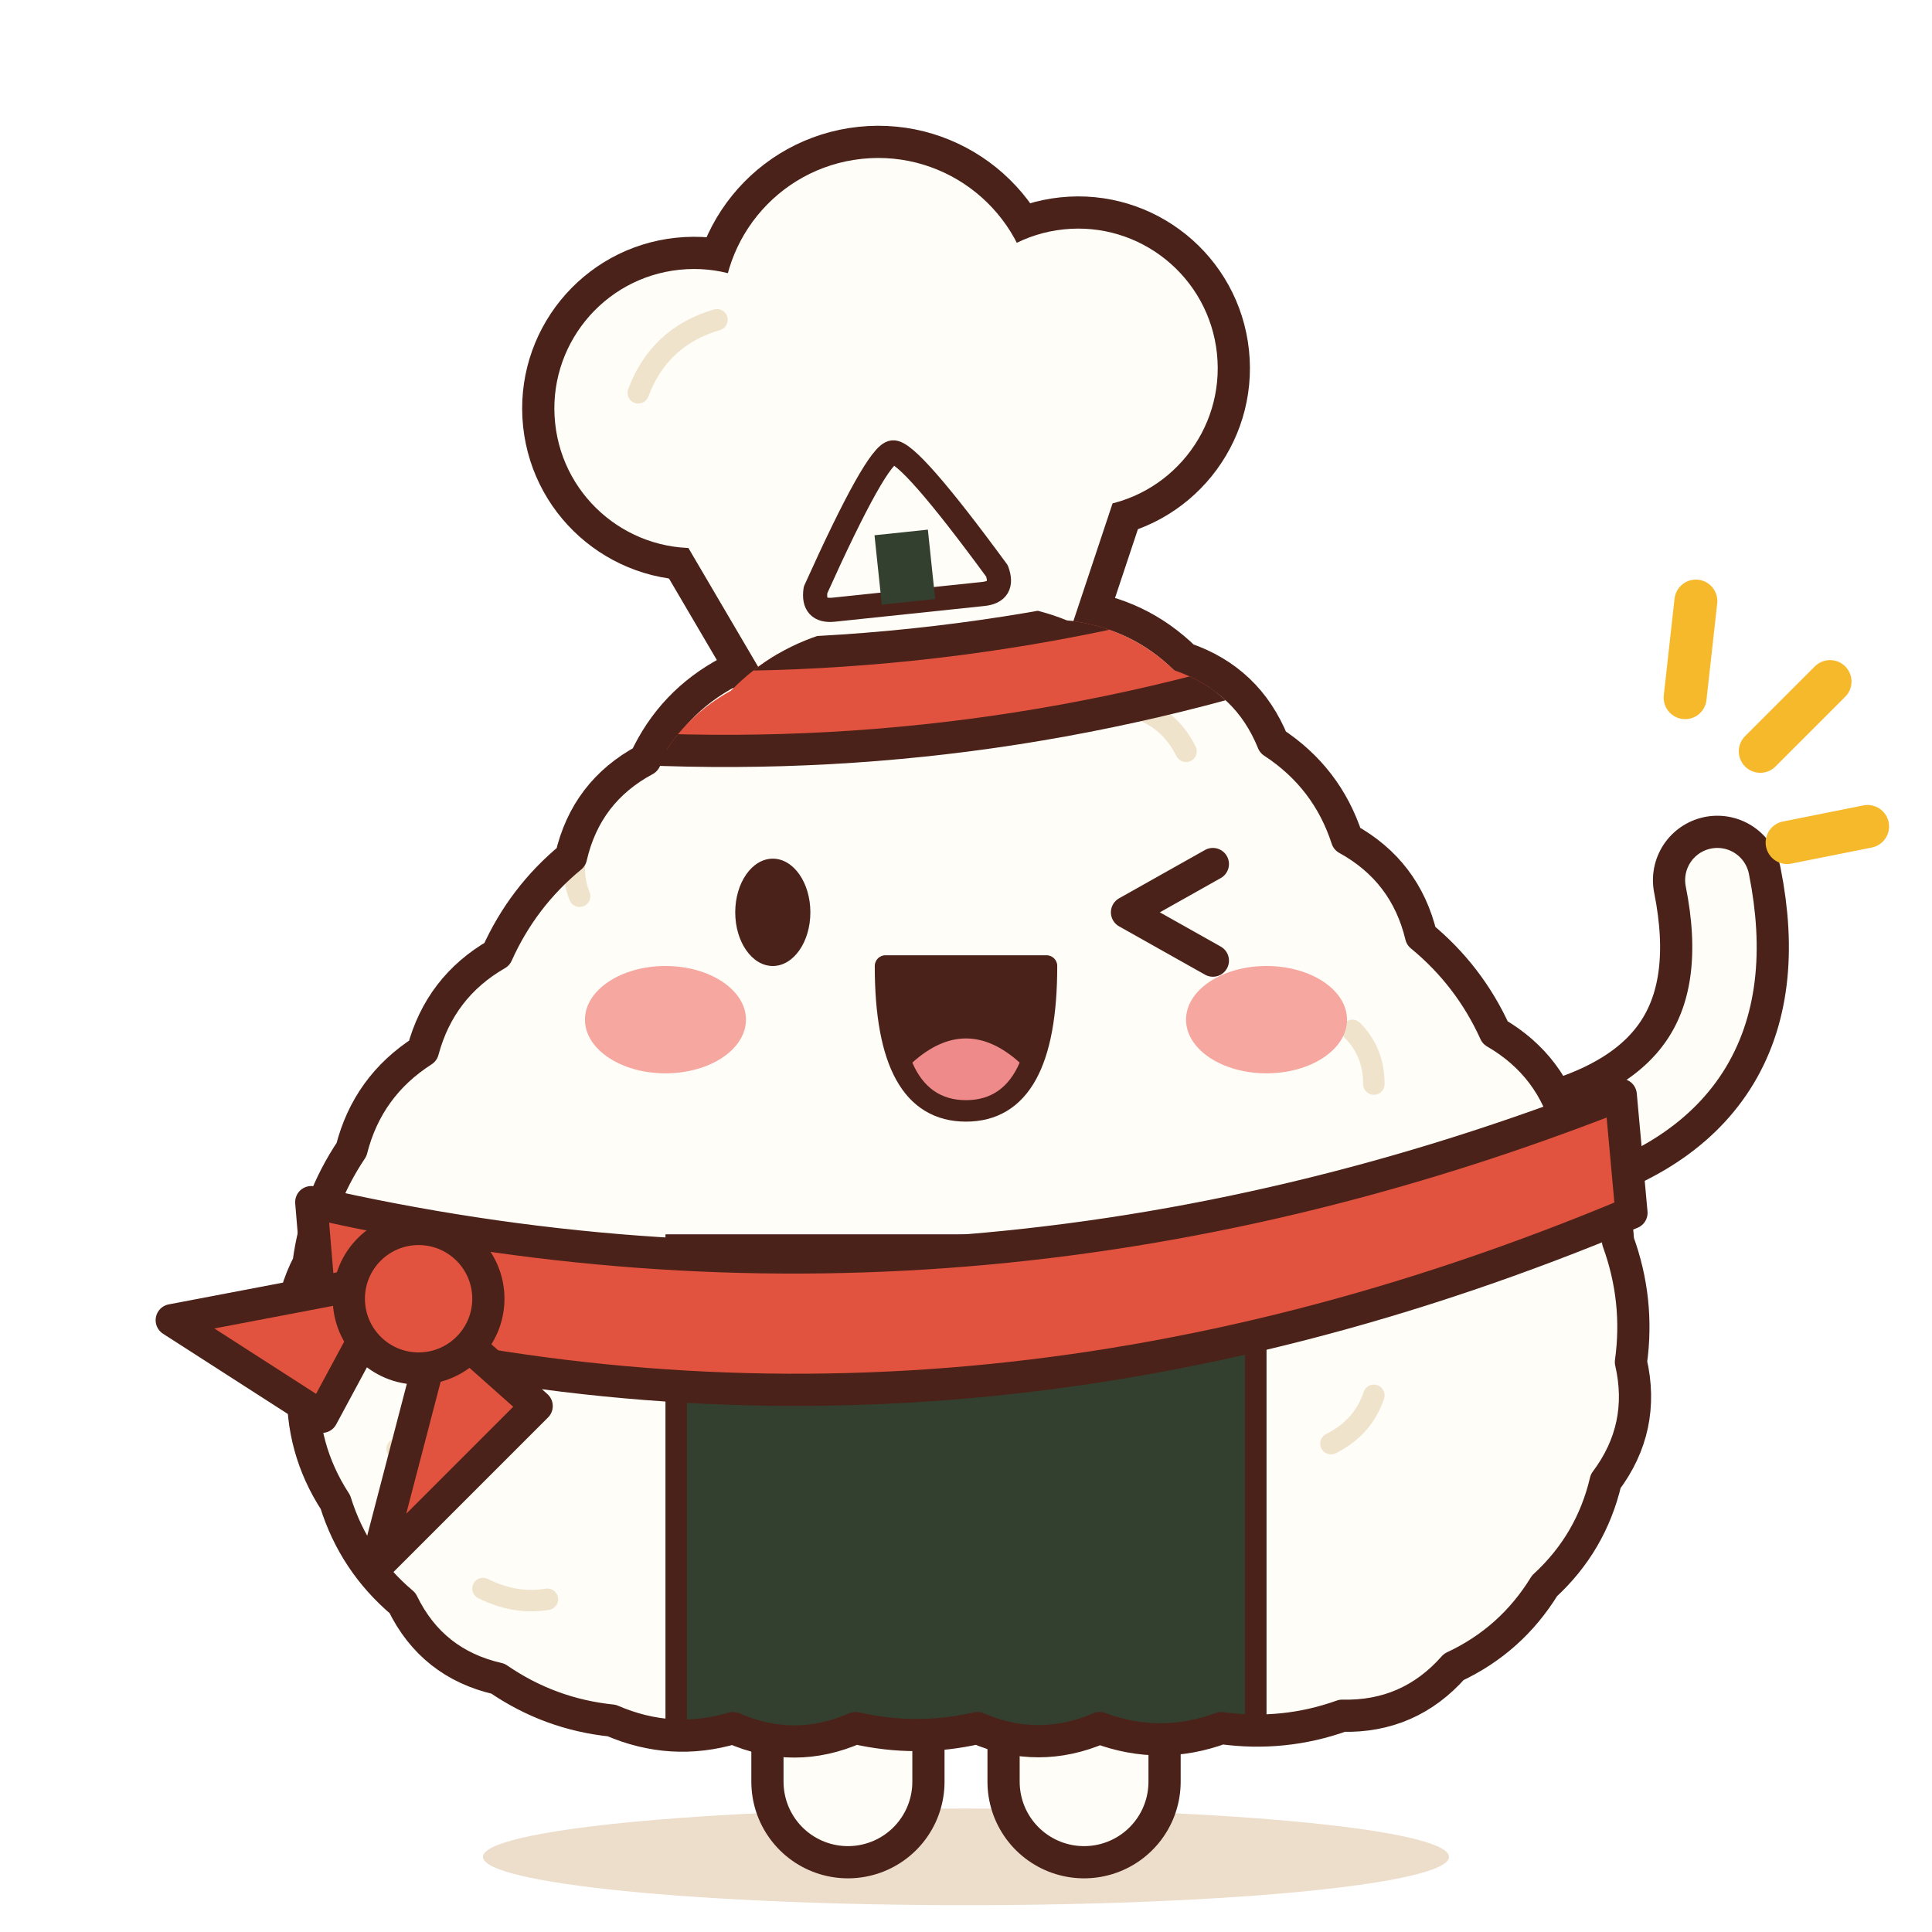
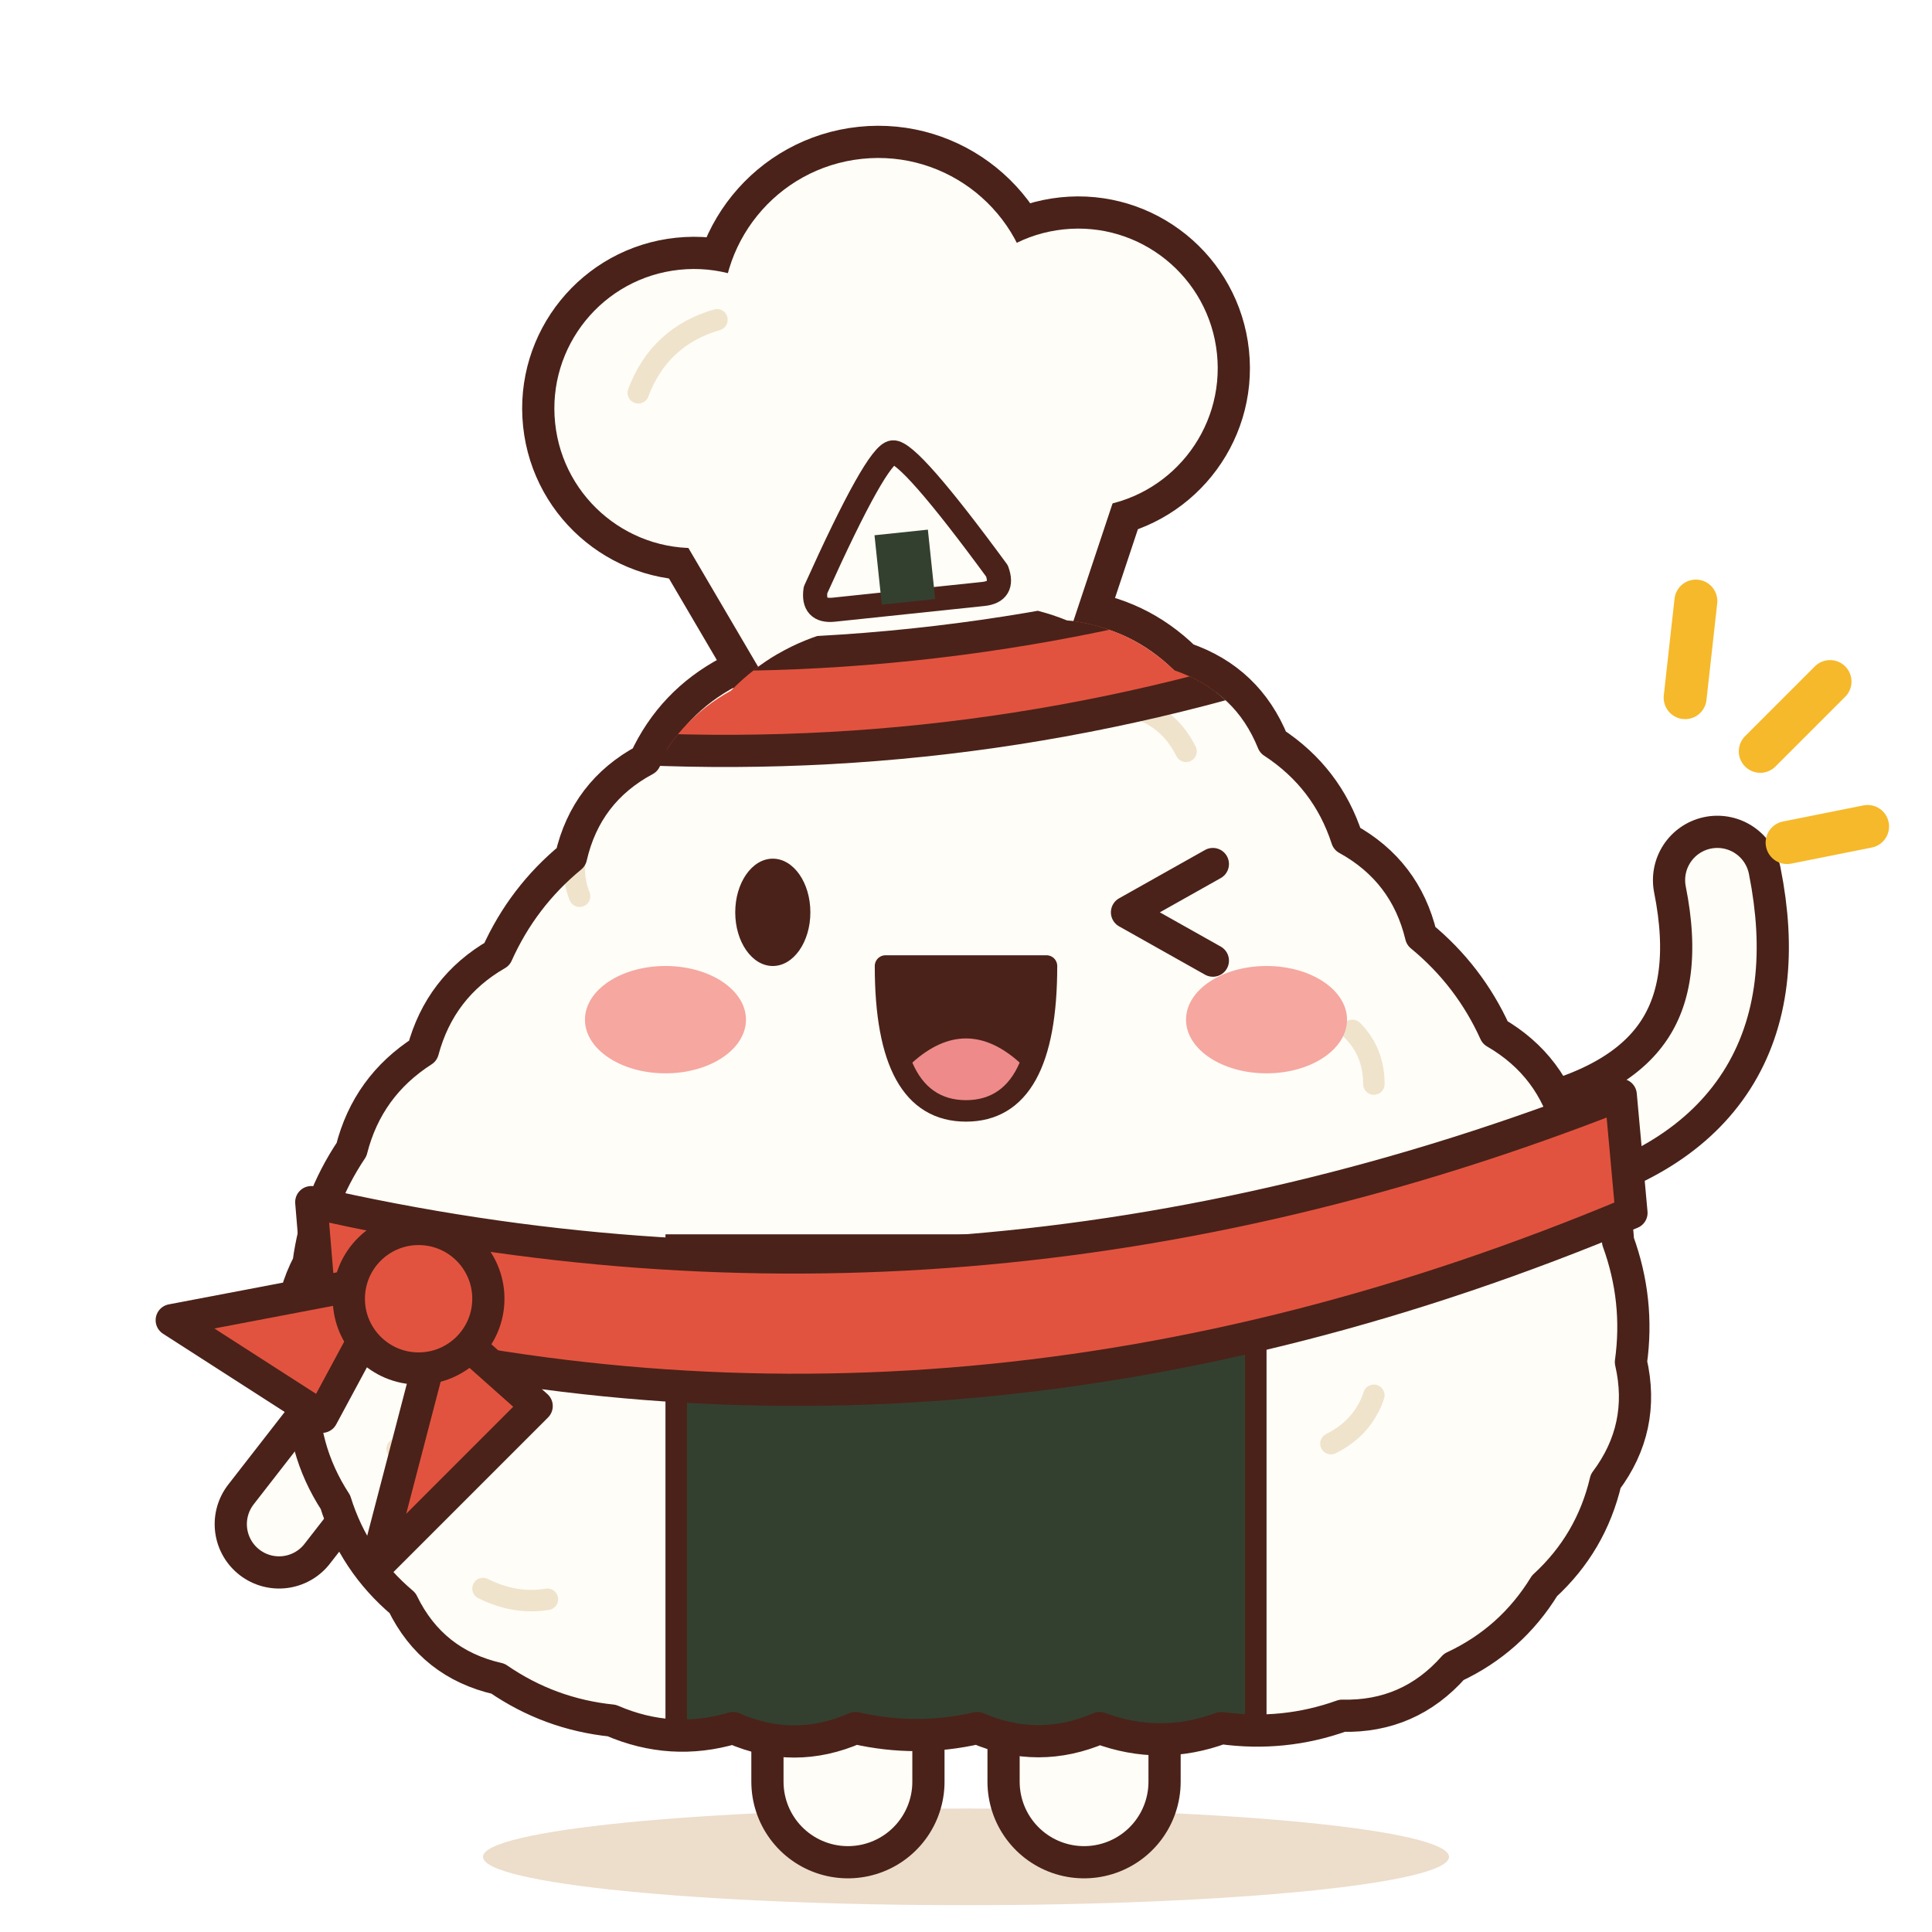
<svg xmlns="http://www.w3.org/2000/svg" viewBox="-30 0 360 360" width="360" height="360">
-   <defs>
-     <clipPath id="bodyClip">
-       <path d="M207.2 138.3 Q217.3 144.9 221.0 156.3 Q231.9 162.3 234.8 174.4 Q243.8 181.8 248.6 192.4 Q259.3 198.6 262.3 210.6 Q270.8 219.2 271.5 231.3 Q275.5 242.3 273.9 253.8 Q276.7 266.0 269.2 276.0 Q266.5 287.5 257.8 295.5 Q251.6 305.6 240.9 310.6 Q232.6 320.0 220.1 319.7 Q209.2 323.6 197.6 322.0 Q186.2 326.2 174.9 322.0 Q163.5 326.9 152.1 322.0 Q140.8 324.6 129.4 322.0 Q118.0 327.0 106.6 322.0 Q95.1 325.4 84.0 320.6 Q72.4 319.4 62.8 312.8 Q50.5 310.0 45.0 298.7 Q36.0 291.1 32.5 279.9 Q26.0 269.9 26.5 258.0 Q21.7 246.5 27.5 235.4 Q29.0 223.9 35.5 214.2 Q38.5 202.4 48.8 195.8 Q52.0 183.9 62.6 177.8 Q67.4 167.1 76.4 159.7 Q79.2 147.5 90.2 141.6 Q95.2 130.8 105.8 125.2 Q114.2 117.0 125.6 114.2 Q135.8 106.8 147.9 110.0 Q159.5 108.4 170.3 112.9 Q182.2 114.3 190.8 122.7 Q202.5 126.7 207.2 138.3Z" />
-     </clipPath>
-   </defs>
  <ellipse cx="150" cy="346" rx="90" ry="9" fill="#E8D4BE" opacity="0.8" />
  <path d="M128 314 L128 332" stroke="#4A2219" stroke-width="36" stroke-linecap="round" fill="none" />
-   <path d="M128 314 L128 332" stroke="#FFFDF7" stroke-width="24" stroke-linecap="round" fill="none" />
+   <path class="rice" d="M128 314 L128 332" stroke="#FFFDF7" stroke-width="24" stroke-linecap="round" fill="none" />
  <path d="M172 314 L172 332" stroke="#4A2219" stroke-width="36" stroke-linecap="round" fill="none" />
-   <path d="M172 314 L172 332" stroke="#FFFDF7" stroke-width="24" stroke-linecap="round" fill="none" />
+   <path class="rice" d="M172 314 L172 332" stroke="#FFFDF7" stroke-width="24" stroke-linecap="round" fill="none" />
+   <path d="M36 266 L22 284" stroke="#4A2219" stroke-width="24" stroke-linecap="round" fill="none" />
+   <path class="rice" d="M36 266 L22 284" stroke="#FFFDF7" stroke-width="12" stroke-linecap="round" fill="none" />
  <path d="M258 214 Q298 204 290 164" stroke="#4A2219" stroke-width="24" stroke-linecap="round" fill="none" />
-   <path d="M258 214 Q298 204 290 164" stroke="#FFFDF7" stroke-width="12" stroke-linecap="round" fill="none" />
-   <path d="M207.2 138.3 Q217.3 144.9 221.0 156.3 Q231.9 162.3 234.8 174.4 Q243.8 181.8 248.6 192.4 Q259.3 198.6 262.3 210.6 Q270.8 219.2 271.5 231.3 Q275.5 242.3 273.9 253.8 Q276.7 266.0 269.2 276.0 Q266.5 287.5 257.8 295.5 Q251.6 305.6 240.9 310.6 Q232.6 320.0 220.1 319.7 Q209.2 323.6 197.6 322.0 Q186.2 326.2 174.9 322.0 Q163.5 326.9 152.1 322.0 Q140.8 324.6 129.4 322.0 Q118.0 327.0 106.6 322.0 Q95.1 325.4 84.0 320.6 Q72.4 319.4 62.8 312.8 Q50.5 310.0 45.0 298.7 Q36.0 291.1 32.5 279.9 Q26.0 269.9 26.5 258.0 Q21.7 246.5 27.5 235.4 Q29.0 223.9 35.5 214.2 Q38.5 202.4 48.8 195.8 Q52.0 183.9 62.6 177.8 Q67.4 167.1 76.4 159.7 Q79.2 147.5 90.2 141.6 Q95.2 130.8 105.8 125.2 Q114.2 117.0 125.6 114.2 Q135.8 106.8 147.9 110.0 Q159.5 108.4 170.3 112.9 Q182.2 114.3 190.8 122.7 Q202.5 126.7 207.2 138.3Z" fill="#FFFDF7" />
-   <g clip-path="url(#bodyClip)">
-     <path d="M182 132 q6 2 9 8" fill="none" stroke="#EFE3CC" stroke-width="4" stroke-linecap="round" />
-     <path d="M78 156 q-2 6 0 11" fill="none" stroke="#EFE3CC" stroke-width="4" stroke-linecap="round" />
-     <path d="M222 192 q4 4 4 10" fill="none" stroke="#EFE3CC" stroke-width="4" stroke-linecap="round" />
-     <path d="M44 270 q6 4 12 3" fill="none" stroke="#EFE3CC" stroke-width="4" stroke-linecap="round" />
-     <path d="M226 260 q-2 6 -8 9" fill="none" stroke="#EFE3CC" stroke-width="4" stroke-linecap="round" />
-     <path d="M60 296 q6 3 12 2" fill="none" stroke="#EFE3CC" stroke-width="4" stroke-linecap="round" />
-     <rect x="96" y="232" width="108" height="114" fill="#34402F" stroke="#4A2219" stroke-width="4" />
-   </g>
+   <path class="rice" d="M258 214 Q298 204 290 164" stroke="#FFFDF7" stroke-width="12" stroke-linecap="round" fill="none" />
+   <path class="rice" d="M207.2 138.3 Q217.3 144.9 221.0 156.3 Q231.9 162.3 234.8 174.4 Q243.8 181.8 248.6 192.4 Q259.3 198.6 262.3 210.6 Q270.8 219.2 271.5 231.3 Q275.5 242.3 273.9 253.8 Q276.7 266.0 269.2 276.0 Q266.5 287.5 257.8 295.5 Q251.6 305.6 240.9 310.6 Q232.6 320.0 220.1 319.7 Q209.2 323.6 197.6 322.0 Q186.2 326.2 174.9 322.0 Q163.5 326.9 152.1 322.0 Q140.8 324.6 129.4 322.0 Q118.0 327.0 106.6 322.0 Q95.1 325.4 84.0 320.6 Q72.4 319.4 62.8 312.8 Q50.5 310.0 45.0 298.7 Q36.0 291.1 32.5 279.9 Q26.0 269.9 26.5 258.0 Q21.7 246.5 27.5 235.4 Q29.0 223.9 35.5 214.2 Q38.5 202.4 48.8 195.8 Q52.0 183.9 62.6 177.8 Q67.4 167.1 76.4 159.7 Q79.2 147.5 90.2 141.6 Q95.2 130.8 105.8 125.2 Q114.2 117.0 125.6 114.2 Q135.8 106.8 147.9 110.0 Q159.5 108.4 170.3 112.9 Q182.2 114.3 190.8 122.7 Q202.5 126.7 207.2 138.3Z" fill="#FFFDF7" />
+   <path d="M182 132 q6 2 9 8" fill="none" stroke="#EFE3CC" stroke-width="4" stroke-linecap="round" />
+   <path d="M78 156 q-2 6 0 11" fill="none" stroke="#EFE3CC" stroke-width="4" stroke-linecap="round" />
+   <path d="M222 192 q4 4 4 10" fill="none" stroke="#EFE3CC" stroke-width="4" stroke-linecap="round" />
+   <path d="M44 270 q6 4 12 3" fill="none" stroke="#EFE3CC" stroke-width="4" stroke-linecap="round" />
+   <path d="M226 260 q-2 6 -8 9" fill="none" stroke="#EFE3CC" stroke-width="4" stroke-linecap="round" />
+   <path d="M60 296 q6 3 12 2" fill="none" stroke="#EFE3CC" stroke-width="4" stroke-linecap="round" />
+   <path d="M203.36 322.46 L201.93 322.41 L200.49 322.31 L199.05 322.18 L197.6 322 L196.18 322.49 L194.75 322.92 L193.33 323.28 L191.91 323.57 L190.48 323.8 L189.06 323.97 L187.64 324.07 L186.22 324.1 L184.81 324.07 L183.39 323.97 L181.97 323.8 L180.56 323.57 L179.14 323.28 L177.73 322.92 L176.31 322.49 L174.9 322 L173.47 322.57 L172.05 323.07 L170.63 323.49 L169.2 323.84 L167.78 324.11 L166.35 324.3 L164.93 324.41 L163.5 324.45 L162.07 324.41 L160.65 324.3 L159.22 324.11 L157.8 323.84 L156.38 323.49 L154.95 323.07 L153.53 322.57 L152.1 322 L150.69 322.3 L149.27 322.57 L147.86 322.79 L146.44 322.98 L145.03 323.12 L143.61 323.22 L142.19 323.28 L140.78 323.3 L139.36 323.28 L137.94 323.22 L136.52 323.12 L135.09 322.98 L133.67 322.79 L132.25 322.57 L130.82 322.3 L129.4 322 L127.97 322.59 L126.55 323.09 L125.13 323.52 L123.7 323.88 L122.28 324.15 L120.85 324.34 L119.43 324.46 L118 324.5 L116.57 324.46 L115.15 324.34 L113.72 324.15 L112.3 323.88 L110.88 323.52 L109.45 323.09 L108.03 322.59 L106.6 322 L105.16 322.39 L103.73 322.72 L102.3 322.99 L100.88 323.19 L99.45 323.32 L98.03 323.4 L96.61 323.41 L95.2 323.35 L94 323.25 L94 230 L206 230 L206 322.43 L204.78 322.46Z" fill="#4A2219" />
+   <path d="M200.49 322.31 L199.05 322.18 L197.6 322 L196.18 322.49 L194.75 322.92 L193.33 323.28 L191.91 323.57 L190.48 323.8 L189.06 323.97 L187.64 324.07 L186.22 324.1 L184.81 324.07 L183.39 323.97 L181.97 323.8 L180.56 323.57 L179.14 323.28 L177.73 322.92 L176.31 322.49 L174.9 322 L173.47 322.57 L172.05 323.07 L170.63 323.49 L169.2 323.84 L167.78 324.11 L166.35 324.3 L164.93 324.41 L163.5 324.45 L162.07 324.41 L160.65 324.3 L159.22 324.11 L157.8 323.84 L156.38 323.49 L154.95 323.07 L153.53 322.57 L152.1 322 L150.69 322.3 L149.27 322.57 L147.86 322.79 L146.44 322.98 L145.03 323.12 L143.61 323.22 L142.19 323.28 L140.78 323.3 L139.36 323.28 L137.94 323.22 L136.52 323.12 L135.09 322.98 L133.67 322.79 L132.25 322.57 L130.82 322.3 L129.4 322 L127.97 322.59 L126.55 323.09 L125.13 323.52 L123.7 323.88 L122.28 324.15 L120.85 324.34 L119.43 324.46 L118 324.5 L116.57 324.46 L115.15 324.34 L113.72 324.15 L112.3 323.88 L110.88 323.52 L109.45 323.09 L108.03 322.59 L106.6 322 L105.16 322.39 L103.73 322.72 L102.3 322.99 L100.88 323.19 L99.45 323.32 L98.03 323.4 L98 323.4 L98 234 L202 234 L202 322.41 L201.93 322.41Z" fill="#34402F" />
  <path d="M207.2 138.3 Q217.3 144.9 221.0 156.3 Q231.9 162.3 234.8 174.4 Q243.8 181.8 248.6 192.4 Q259.3 198.6 262.3 210.6 Q270.8 219.2 271.5 231.3 Q275.5 242.3 273.9 253.8 Q276.7 266.0 269.2 276.0 Q266.5 287.5 257.8 295.5 Q251.6 305.6 240.9 310.6 Q232.6 320.0 220.1 319.7 Q209.2 323.6 197.6 322.0 Q186.2 326.2 174.9 322.0 Q163.5 326.9 152.1 322.0 Q140.8 324.6 129.4 322.0 Q118.0 327.0 106.6 322.0 Q95.1 325.4 84.0 320.6 Q72.4 319.4 62.8 312.8 Q50.5 310.0 45.0 298.7 Q36.0 291.1 32.5 279.9 Q26.0 269.9 26.5 258.0 Q21.7 246.5 27.5 235.4 Q29.0 223.9 35.5 214.2 Q38.5 202.4 48.8 195.8 Q52.0 183.9 62.6 177.8 Q67.4 167.1 76.4 159.7 Q79.2 147.5 90.2 141.6 Q95.2 130.8 105.8 125.2 Q114.2 117.0 125.6 114.2 Q135.8 106.8 147.9 110.0 Q159.5 108.4 170.3 112.9 Q182.2 114.3 190.8 122.7 Q202.5 126.7 207.2 138.3Z" fill="none" stroke="#4A2219" stroke-width="6" stroke-linejoin="round" />
-   <ellipse cx="94" cy="190" rx="15" ry="10" fill="#F5A7A0" />
-   <ellipse cx="206" cy="190" rx="15" ry="10" fill="#F5A7A0" />
+   <ellipse class="cheek" cx="94" cy="190" rx="15" ry="10" fill="#F5A7A0" />
+   <ellipse class="cheek" cx="206" cy="190" rx="15" ry="10" fill="#F5A7A0" />
  <path d="M28 224 Q150 252 272 204 L274 226 Q150 278 30 248Z" fill="#E2533F" stroke="#4A2219" stroke-width="6" stroke-linejoin="round" />
  <path d="M44 238 L2 246 L30 264Z" fill="#E2533F" stroke="#4A2219" stroke-width="6" stroke-linejoin="round" />
  <path d="M52 246 L40 292 L70 262Z" fill="#E2533F" stroke="#4A2219" stroke-width="6" stroke-linejoin="round" />
  <circle cx="48" cy="242" r="13" fill="#E2533F" stroke="#4A2219" stroke-width="6" />
  <defs>
    <clipPath id="headInner">
      <path d="M204.8 140.1 Q214.7 146.5 218.3 157.7 Q229.0 163.4 231.7 175.3 Q240.5 182.5 245.2 192.9 Q255.7 198.8 258.6 210.5 Q267.2 218.6 268.1 230.4 Q272.3 240.9 271.0 252.2 Q274.1 264.1 266.7 273.9 Q264.3 285.2 255.9 293.1 Q250.0 303.0 239.5 307.9 Q231.6 317.2 219.4 316.8 Q208.7 320.7 197.4 319.0 Q186.3 323.2 175.3 319.0 Q164.2 323.9 153.1 319.0 Q142.0 321.6 131.0 319.0 Q119.9 324.0 108.8 319.0 Q97.6 322.6 86.7 318.1 Q75.3 317.3 65.8 311.0 Q53.8 308.7 48.2 297.8 Q39.3 290.5 35.7 279.6 Q29.1 270.0 29.5 258.4 Q24.7 247.2 30.4 236.4 Q31.7 225.1 38.1 215.7 Q41.0 204.2 51.1 197.8 Q54.1 186.2 64.5 180.2 Q69.1 169.8 78.0 162.6 Q80.6 150.7 91.4 145.0 Q96.0 134.3 106.2 128.7 Q114.2 120.5 125.3 117.6 Q135.0 110.0 146.9 113.1 Q158.2 111.3 168.8 115.6 Q180.4 116.8 188.8 124.9 Q200.3 128.8 204.8 140.1Z" />
    </clipPath>
  </defs>
  <g transform="translate(-8 0) rotate(-6 150 138)">
    <g fill="#4A2219" stroke="#4A2219" stroke-width="12" stroke-linejoin="round">
      <circle cx="114" cy="72" r="26" />
      <circle cx="150" cy="58" r="29" />
      <circle cx="186" cy="72" r="26" />
      <polygon points="100.4,76 199.6,76 176,128 124,128" />
    </g>
    <g fill="#FFFDF7">
      <circle cx="114" cy="72" r="26" />
      <circle cx="150" cy="58" r="29" />
      <circle cx="186" cy="72" r="26" />
      <polygon points="100.4,76 199.6,76 176,128 124,128" />
    </g>
    <path d="M104 68 Q109 58 120 56" fill="none" stroke="#EFE3CC" stroke-width="4" stroke-linecap="round" />
    <path d="M150 84 Q153 84 167 108 Q168 112 164 112 L136 112 Q132 112 133 108 Q147 84 150 84Z" fill="#FFFDF7" stroke="#4A2219" stroke-width="4.5" stroke-linejoin="round" />
    <rect x="145" y="99" width="10" height="13" fill="#34402F" />
  </g>
  <g clip-path="url(#headInner)">
    <g transform="translate(-8 0) rotate(-6 150 138)">
      <path d="M80 131 Q150 145 220 131 L220 113 Q150 127 80 113Z" fill="#E2533F" stroke="#4A2219" stroke-width="6" stroke-linejoin="round" />
    </g>
  </g>
-   <ellipse cx="114" cy="170" rx="7" ry="10" fill="#4A2219" />
-   <path d="M196 161 L180 170 L196 179" fill="none" stroke="#4A2219" stroke-width="6" stroke-linecap="round" stroke-linejoin="round" />
-   <path d="M135 180 L165 180 Q165 207 150 207 Q135 207 135 180Z" fill="#4A2219" stroke="#4A2219" stroke-width="4" stroke-linejoin="round" />
-   <path d="M140 198 Q150 189 160 198 Q157 205 150 205 Q143 205 140 198Z" fill="#EE8A8A" />
+   <g id="eyes_fixed">
+     <ellipse cx="114" cy="170" rx="7" ry="10" fill="#4A2219" />
+     <path d="M196 161 L180 170 L196 179" fill="none" stroke="#4A2219" stroke-width="6" stroke-linecap="round" stroke-linejoin="round" />
+   </g>
+   <g id="mouth">
+     <path d="M135 180 L165 180 Q165 207 150 207 Q135 207 135 180Z" fill="#4A2219" stroke="#4A2219" stroke-width="4" stroke-linejoin="round" />
+     <path d="M140 198 Q150 189 160 198 Q157 205 150 205 Q143 205 140 198Z" fill="#EE8A8A" />
+   </g>
  <g stroke="#F6B92B" stroke-width="8" stroke-linecap="round">
    <path d="M284 130 L286 112" />
    <path d="M298 140 L311 127" />
    <path d="M303 157 L318 154" />
  </g>
</svg>
